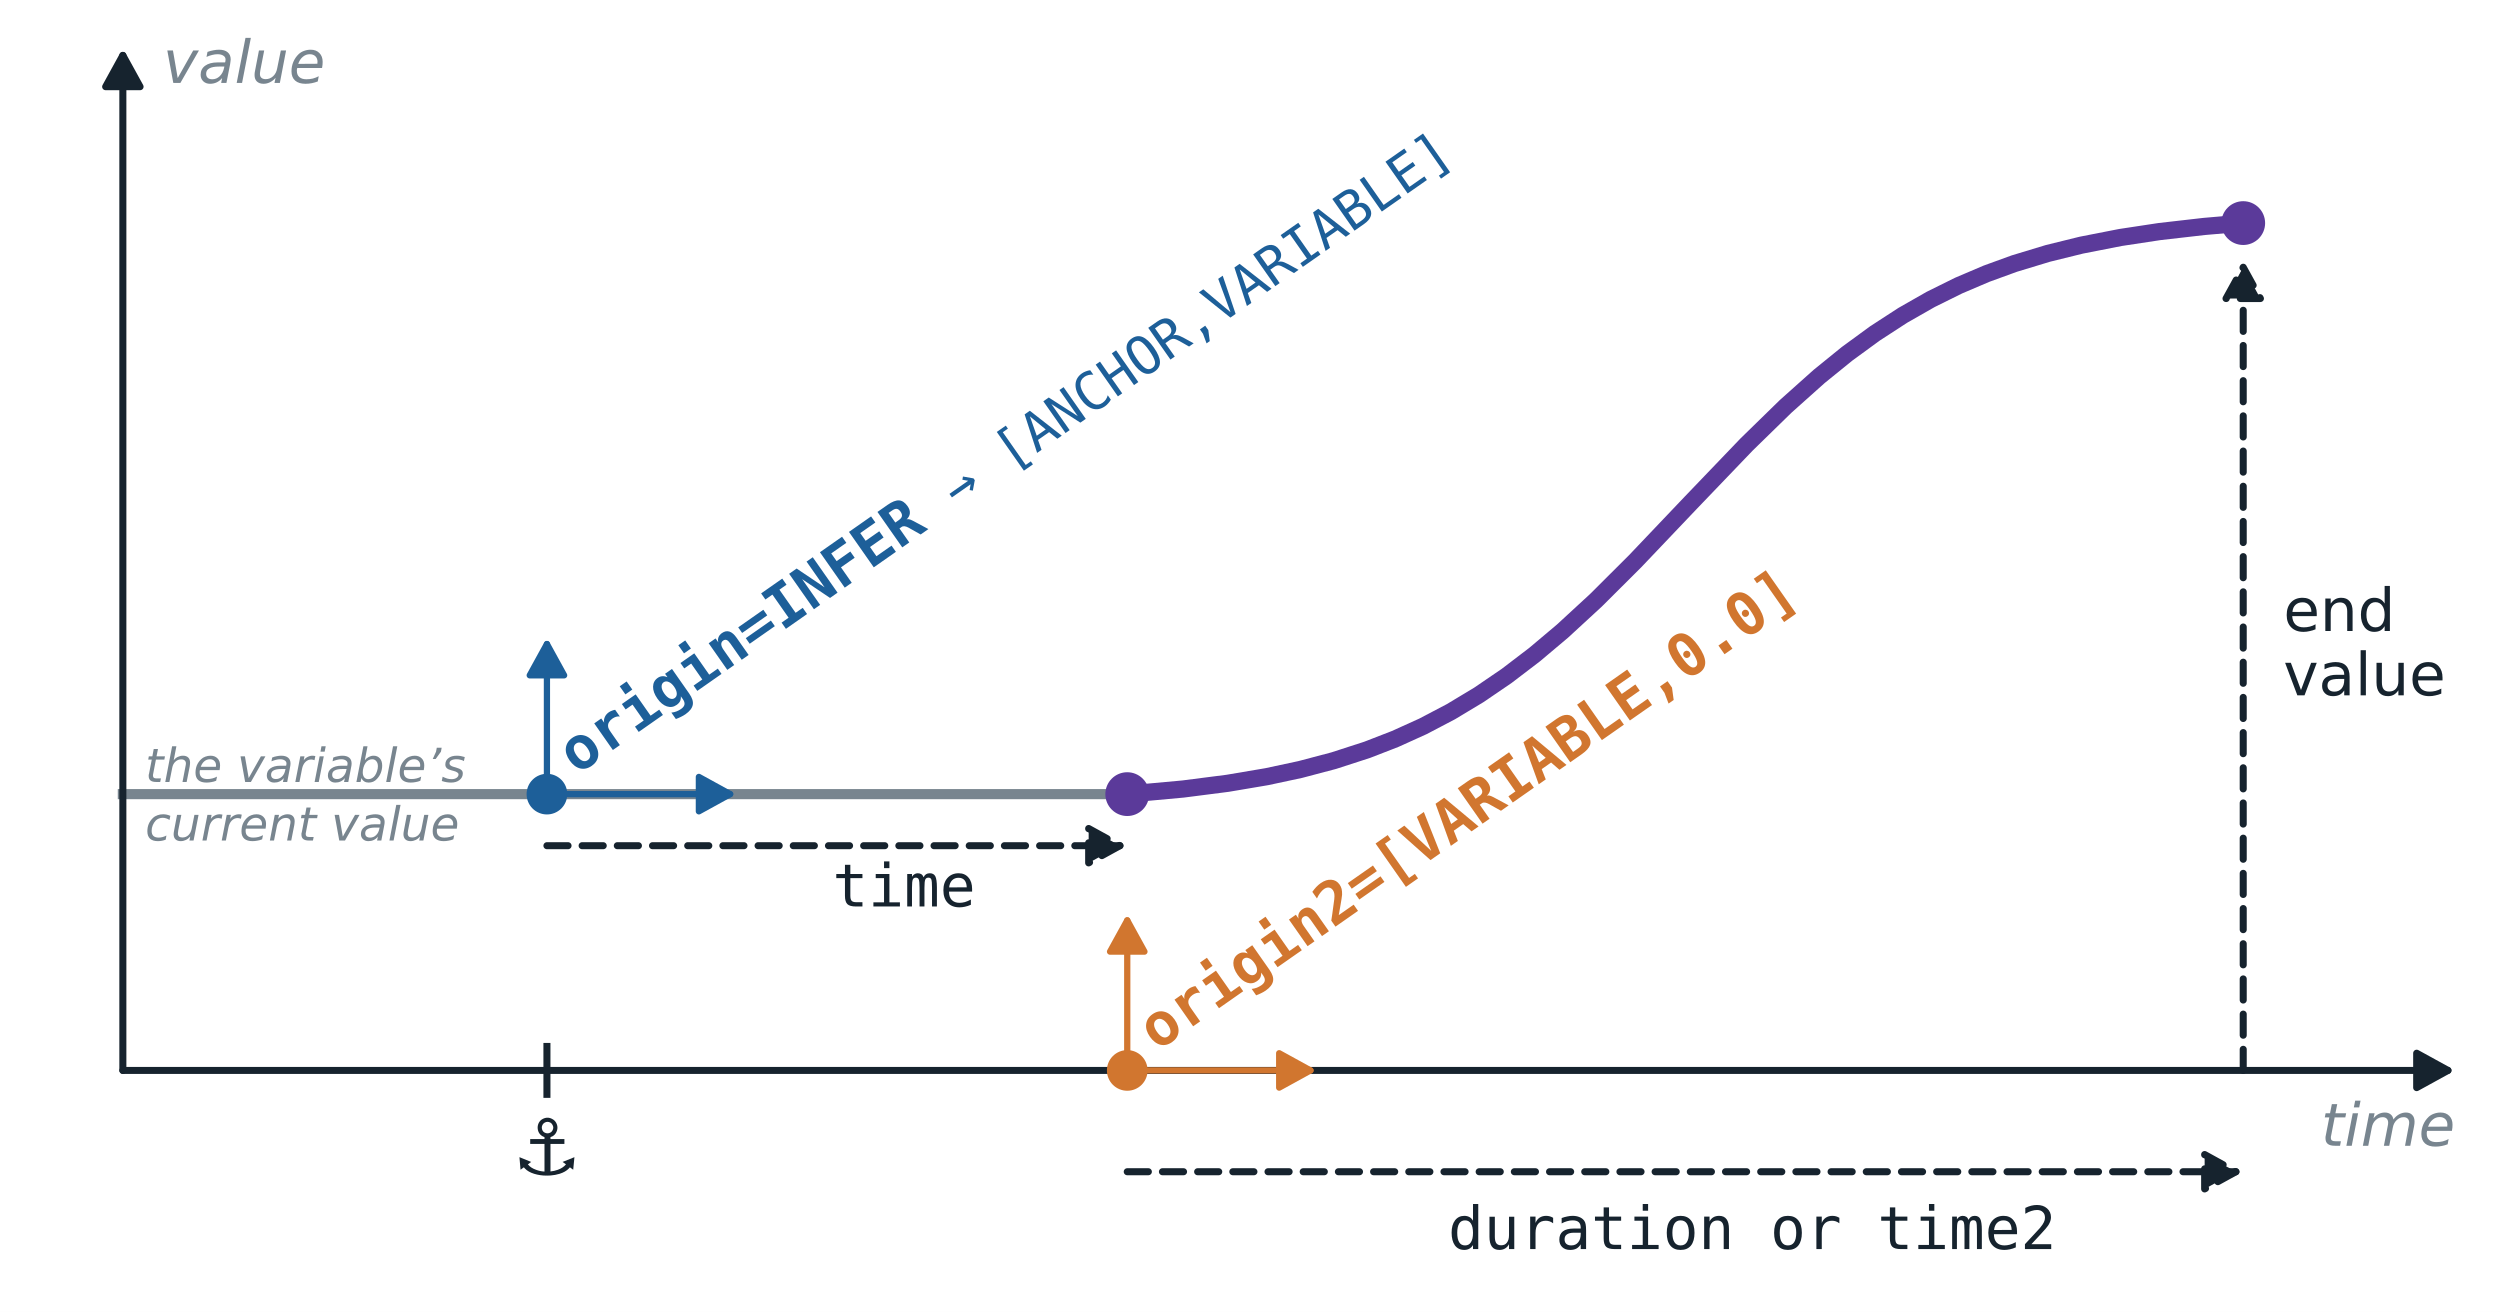
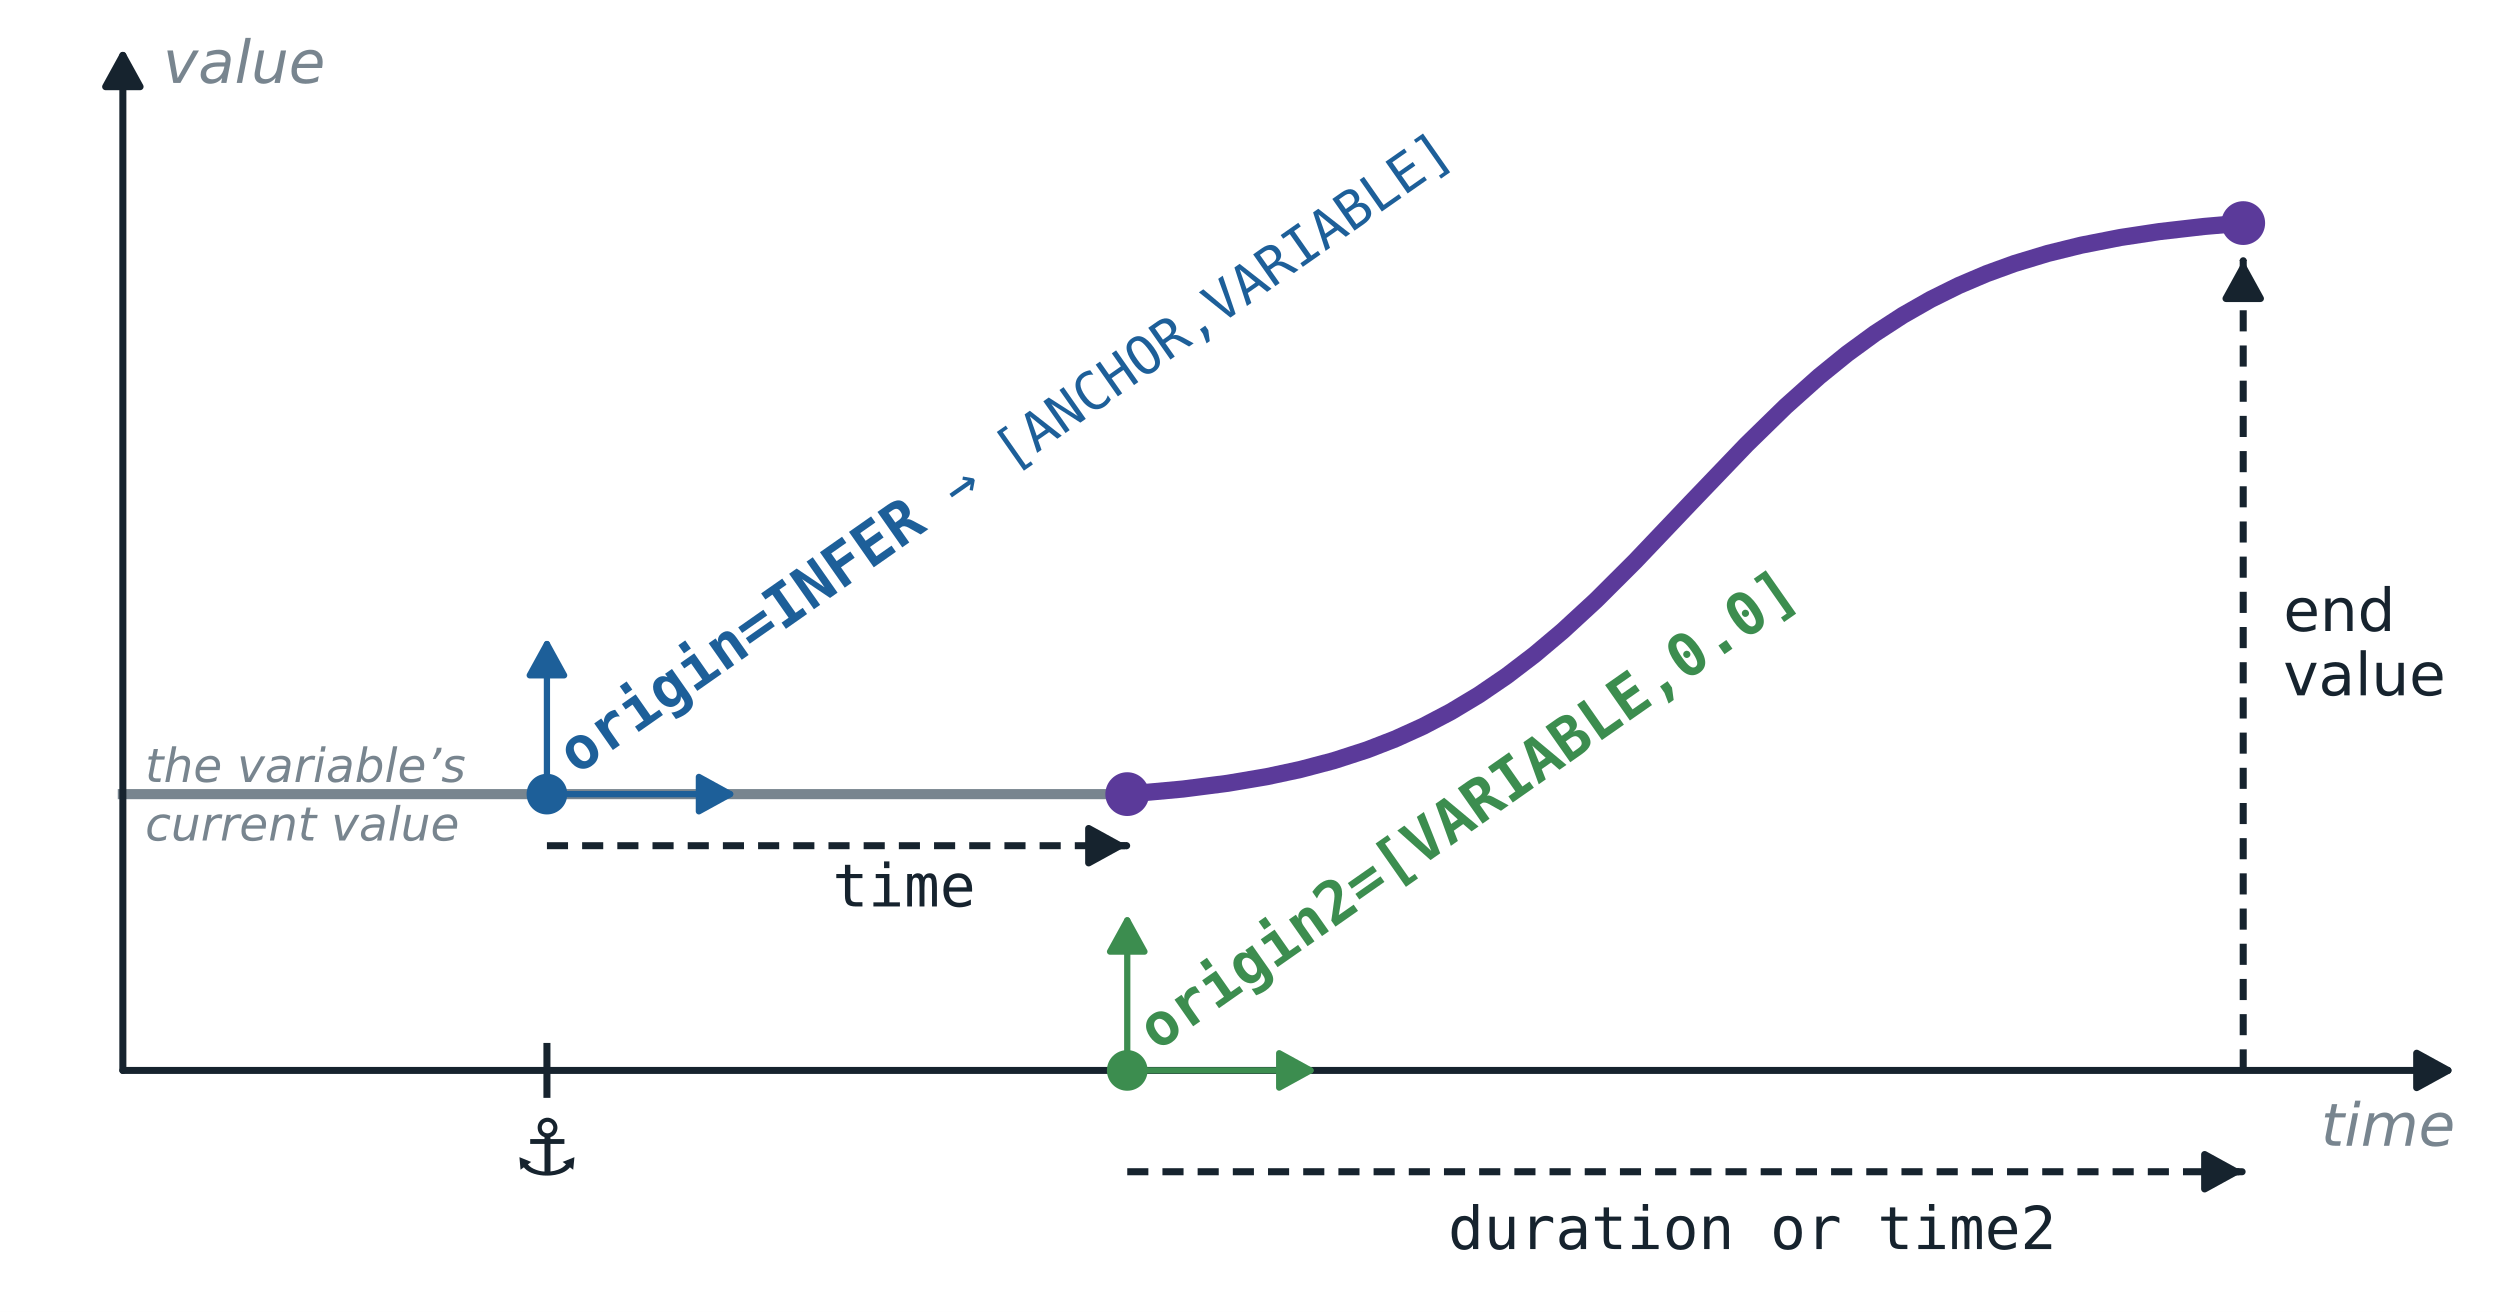
<svg xmlns="http://www.w3.org/2000/svg" xmlns:xlink="http://www.w3.org/1999/xlink" width="319.68pt" height="167.76pt" viewBox="0 0 319.68 167.76" version="1.1">
  <defs>
    <style type="text/css">*{stroke-linejoin: round; stroke-linecap: butt}</style>
  </defs>
  <g id="figure_1">
    <g id="patch_1">
      <path d="M 0 167.76  L 319.68 167.76  L 319.68 0  L 0 0  z " style="fill: #ffffff" />
    </g>
    <g id="axes_1">
      <g id="line2d_1">
-         <path d="M 15.71 101.546  L 144.143 101.546  " clip-path="url(#p415c68f6f2)" style="fill: none; stroke: #78858f; stroke-width: 1.3; stroke-linecap: square" />
+         <path d="M 15.71 101.546  L 144.143 101.546  " clip-path="url(#pd0a01c3f9a)" style="fill: none; stroke: #78858f; stroke-width: 1.3; stroke-linecap: square" />
      </g>
      <g id="patch_2">
-         <path d="M 15.71 136.877  Q 164.835 136.877 313.025 136.877  " clip-path="url(#p415c68f6f2)" style="fill: none; stroke: #16232e; stroke-width: 0.9; stroke-linecap: round" />
-         <path d="M 309.025 134.677  L 313.025 136.877  L 309.025 139.077  z " clip-path="url(#p415c68f6f2)" style="fill: #16232e; stroke: #16232e; stroke-width: 0.9; stroke-linecap: round" />
+         <path d="M 15.71 136.877  Q 164.835 136.877 313.025 136.877  " clip-path="url(#pd0a01c3f9a)" style="fill: none; stroke: #16232e; stroke-width: 0.9; stroke-linecap: round" />
+         <path d="M 309.025 134.677  L 313.025 136.877  L 309.025 139.077  z " clip-path="url(#pd0a01c3f9a)" style="fill: #16232e; stroke: #16232e; stroke-width: 0.9; stroke-linecap: round" />
      </g>
      <g id="patch_3">
-         <path d="M 15.71 136.877  Q 15.71 71.514 15.71 7.085  " clip-path="url(#p415c68f6f2)" style="fill: none; stroke: #16232e; stroke-width: 0.9; stroke-linecap: round" />
-         <path d="M 13.51 11.085  L 15.71 7.085  L 17.91 11.085  z " clip-path="url(#p415c68f6f2)" style="fill: #16232e; stroke: #16232e; stroke-width: 0.9; stroke-linecap: round" />
+         <path d="M 15.71 136.877  Q 15.71 71.514 15.71 7.085  " clip-path="url(#pd0a01c3f9a)" style="fill: none; stroke: #16232e; stroke-width: 0.9; stroke-linecap: round" />
+         <path d="M 13.51 11.085  L 15.71 7.085  L 17.91 11.085  z " clip-path="url(#pd0a01c3f9a)" style="fill: #16232e; stroke: #16232e; stroke-width: 0.9; stroke-linecap: round" />
      </g>
      <g id="text_1">
        <text style="font-style: italic; font-size: 7.6px; font-family: 'DejaVu Sans'; text-anchor: end; fill: #78858f" x="313.959" y="146.512" transform="rotate(-0 313.9589 146.5116)">time</text>
      </g>
      <g id="text_2">
        <text style="font-style: italic; font-size: 7.6px; font-family: 'DejaVu Sans'; text-anchor: start; fill: #78858f" x="20.848" y="10.603" transform="rotate(-0 20.84757 10.60341)">value</text>
      </g>
      <g id="text_3">
        <text style="font-style: italic; font-size: 6px; font-family: 'DejaVu Sans'; text-anchor: start; fill: #78858f" x="18.564" y="99.991" transform="rotate(-0 18.56432 99.99113)">the variable’s</text>
      </g>
      <g id="text_4">
        <text style="font-style: italic; font-size: 6px; font-family: 'DejaVu Sans'; text-anchor: start; fill: #78858f" x="18.564" y="107.481" transform="rotate(-0 18.56432 107.4814)">current value</text>
      </g>
      <g id="line2d_2">
-         <path d="M 69.937 139.939  L 69.937 133.815  " clip-path="url(#p415c68f6f2)" style="fill: none; stroke: #16232e; stroke-width: 0.9; stroke-linecap: square" />
+         <path d="M 69.937 139.939  L 69.937 133.815  " clip-path="url(#pd0a01c3f9a)" style="fill: none; stroke: #16232e; stroke-width: 0.9; stroke-linecap: square" />
      </g>
      <g id="text_5">
        <text style="font-size: 10px; font-family: 'DejaVu Sans'; text-anchor: middle; fill: #16232e" x="69.937" y="150.236" transform="rotate(-0 69.9373 150.2359)">⚓</text>
      </g>
      <g id="patch_4">
-         <path d="M 69.937 101.546  Q 82.067 101.546 93.367 101.546  " clip-path="url(#p415c68f6f2)" style="fill: none; stroke: #1d5f99; stroke-width: 0.8; stroke-linecap: round" />
-         <path d="M 89.367 99.346  L 93.367 101.546  L 89.367 103.746  z " clip-path="url(#p415c68f6f2)" style="fill: #1d5f99; stroke: #1d5f99; stroke-width: 0.8; stroke-linecap: round" />
+         <path d="M 69.937 101.546  Q 82.067 101.546 93.367 101.546  " clip-path="url(#pd0a01c3f9a)" style="fill: none; stroke: #1d5f99; stroke-width: 0.8; stroke-linecap: round" />
+         <path d="M 89.367 99.346  L 93.367 101.546  L 89.367 103.746  z " clip-path="url(#pd0a01c3f9a)" style="fill: #1d5f99; stroke: #1d5f99; stroke-width: 0.8; stroke-linecap: round" />
      </g>
      <g id="patch_5">
-         <path d="M 69.937 101.546  Q 69.937 91.535 69.937 82.355  " clip-path="url(#p415c68f6f2)" style="fill: none; stroke: #1d5f99; stroke-width: 0.8; stroke-linecap: round" />
-         <path d="M 67.737 86.355  L 69.937 82.355  L 72.137 86.355  z " clip-path="url(#p415c68f6f2)" style="fill: #1d5f99; stroke: #1d5f99; stroke-width: 0.8; stroke-linecap: round" />
+         <path d="M 69.937 101.546  Q 69.937 91.535 69.937 82.355  " clip-path="url(#pd0a01c3f9a)" style="fill: none; stroke: #1d5f99; stroke-width: 0.8; stroke-linecap: round" />
+         <path d="M 67.737 86.355  L 69.937 82.355  L 72.137 86.355  z " clip-path="url(#pd0a01c3f9a)" style="fill: #1d5f99; stroke: #1d5f99; stroke-width: 0.8; stroke-linecap: round" />
      </g>
      <g id="text_6">
        <text style="font-weight: 700; font-size: 7.6px; font-family: 'DejaVu Sans Mono'; text-anchor: start; fill: #1d5f99" x="73.737" y="99.146" transform="rotate(-35 73.7373 99.14571)">origin=INFER</text>
      </g>
      <g id="text_7">
        <text style="font-size: 6.8px; font-family: 'DejaVu Sans Mono'; text-anchor: start; fill: #1d5f99" x="122.458" y="65.031" transform="rotate(-35 122.4585 65.03076)">→ [ANCHOR,VARIABLE]</text>
      </g>
+       <g id="line2d_3">
+         <path d="M 69.937 108.141  L 144.143 108.141  " clip-path="url(#pd0a01c3f9a)" style="fill: none; stroke-dasharray: 2.7,1.8; stroke-dashoffset: 0; stroke: #16232e; stroke-width: 0.9" />
+       </g>
      <g id="patch_6">
-         <path d="M 69.937 108.141  Q 107.04 108.141 143.209 108.141  " clip-path="url(#p415c68f6f2)" style="fill: none; stroke-dasharray: 2.7,1.8; stroke-dashoffset: 0; stroke: #16232e; stroke-width: 0.9; stroke-linecap: round" />
-         <path d="M 139.209 105.941  L 143.209 108.141  L 139.209 110.341  z " clip-path="url(#p415c68f6f2)" style="fill: #16232e; stroke-dasharray: 2.7,1.8; stroke-dashoffset: 0; stroke: #16232e; stroke-width: 0.9; stroke-linecap: round" />
+         <path d="M 144.068 108.141  Q 144.106 108.141 143.209 108.141  " clip-path="url(#pd0a01c3f9a)" style="fill: none; stroke: #16232e; stroke-width: 0.9; stroke-linecap: round" />
+         <path d="M 139.209 105.941  L 143.209 108.141  L 139.209 110.341  z " clip-path="url(#pd0a01c3f9a)" style="fill: #16232e; stroke: #16232e; stroke-width: 0.9; stroke-linecap: round" />
      </g>
      <g id="text_8">
        <text style="font-size: 7.6px; font-family: 'DejaVu Sans Mono'; text-anchor: middle; fill: #16232e" x="115.602" y="115.914" transform="rotate(-0 115.6022 115.9138)">time</text>
      </g>
      <g id="patch_7">
-         <path d="M 144.143 136.877  Q 156.272 136.877 167.572 136.877  " clip-path="url(#p415c68f6f2)" style="fill: none; stroke: #d1762f; stroke-width: 0.8; stroke-linecap: round" />
-         <path d="M 163.572 134.677  L 167.572 136.877  L 163.572 139.077  z " clip-path="url(#p415c68f6f2)" style="fill: #d1762f; stroke: #d1762f; stroke-width: 0.8; stroke-linecap: round" />
+         <path d="M 144.143 136.877  Q 156.272 136.877 167.572 136.877  " clip-path="url(#pd0a01c3f9a)" style="fill: none; stroke: #3c8d4f; stroke-width: 0.8; stroke-linecap: round" />
+         <path d="M 163.572 134.677  L 167.572 136.877  L 163.572 139.077  z " clip-path="url(#pd0a01c3f9a)" style="fill: #3c8d4f; stroke: #3c8d4f; stroke-width: 0.8; stroke-linecap: round" />
      </g>
      <g id="patch_8">
-         <path d="M 144.143 136.877  Q 144.143 126.867 144.143 117.686  " clip-path="url(#p415c68f6f2)" style="fill: none; stroke: #d1762f; stroke-width: 0.8; stroke-linecap: round" />
-         <path d="M 141.943 121.686  L 144.143 117.686  L 146.343 121.686  z " clip-path="url(#p415c68f6f2)" style="fill: #d1762f; stroke: #d1762f; stroke-width: 0.8; stroke-linecap: round" />
+         <path d="M 144.143 136.877  Q 144.143 126.867 144.143 117.686  " clip-path="url(#pd0a01c3f9a)" style="fill: none; stroke: #3c8d4f; stroke-width: 0.8; stroke-linecap: round" />
+         <path d="M 141.943 121.686  L 144.143 117.686  L 146.343 121.686  z " clip-path="url(#pd0a01c3f9a)" style="fill: #3c8d4f; stroke: #3c8d4f; stroke-width: 0.8; stroke-linecap: round" />
      </g>
      <g id="text_9">
-         <text style="font-weight: 700; font-size: 7.6px; font-family: 'DejaVu Sans Mono'; text-anchor: start; fill: #d1762f" x="147.943" y="134.477" transform="rotate(-35 147.9427 134.4771)">origin2=[VARIABLE,0.0]</text>
+         <text style="font-weight: 700; font-size: 7.6px; font-family: 'DejaVu Sans Mono'; text-anchor: start; fill: #3c8d4f" x="147.943" y="134.477" transform="rotate(-35 147.9427 134.4771)">origin2=[VARIABLE,0.0]</text>
+       </g>
+       <g id="line2d_4">
+         <path d="M 144.143 149.832  L 286.845 149.832  " clip-path="url(#pd0a01c3f9a)" style="fill: none; stroke-dasharray: 2.7,1.8; stroke-dashoffset: 0; stroke: #16232e; stroke-width: 0.9" />
      </g>
      <g id="patch_9">
-         <path d="M 144.143 149.832  Q 215.494 149.832 285.912 149.832  " clip-path="url(#p415c68f6f2)" style="fill: none; stroke-dasharray: 2.7,1.8; stroke-dashoffset: 0; stroke: #16232e; stroke-width: 0.9; stroke-linecap: round" />
-         <path d="M 281.912 147.632  L 285.912 149.832  L 281.912 152.032  z " clip-path="url(#p415c68f6f2)" style="fill: #16232e; stroke-dasharray: 2.7,1.8; stroke-dashoffset: 0; stroke: #16232e; stroke-width: 0.9; stroke-linecap: round" />
+         <path d="M 286.703 149.832  Q 286.774 149.832 285.912 149.832  " clip-path="url(#pd0a01c3f9a)" style="fill: none; stroke: #16232e; stroke-width: 0.9; stroke-linecap: round" />
+         <path d="M 281.912 147.632  L 285.912 149.832  L 281.912 152.032  z " clip-path="url(#pd0a01c3f9a)" style="fill: #16232e; stroke: #16232e; stroke-width: 0.9; stroke-linecap: round" />
      </g>
      <g id="text_10">
        <text style="font-size: 7.6px; font-family: 'DejaVu Sans Mono'; text-anchor: middle; fill: #16232e" x="224.056" y="159.722" transform="rotate(-0 224.0562 159.7222)">duration or time2</text>
      </g>
+       <g id="line2d_5">
+         <path d="M 286.845 136.877  L 286.845 33.238  " clip-path="url(#pd0a01c3f9a)" style="fill: none; stroke-dasharray: 2.7,1.8; stroke-dashoffset: 0; stroke: #16232e; stroke-width: 0.9" />
+       </g>
      <g id="patch_10">
-         <path d="M 286.845 136.877  Q 286.845 85.058 286.845 34.172  " clip-path="url(#p415c68f6f2)" style="fill: none; stroke-dasharray: 2.7,1.8; stroke-dashoffset: 0; stroke: #16232e; stroke-width: 0.9; stroke-linecap: round" />
-         <path d="M 284.645 38.172  L 286.845 34.172  L 289.045 38.172  z " clip-path="url(#p415c68f6f2)" style="fill: #16232e; stroke-dasharray: 2.7,1.8; stroke-dashoffset: 0; stroke: #16232e; stroke-width: 0.9; stroke-linecap: round" />
+         <path d="M 286.845 33.342  Q 286.845 33.29 286.845 34.172  " clip-path="url(#pd0a01c3f9a)" style="fill: none; stroke: #16232e; stroke-width: 0.9; stroke-linecap: round" />
+         <path d="M 284.645 38.172  L 286.845 34.172  L 289.045 38.172  z " clip-path="url(#pd0a01c3f9a)" style="fill: #16232e; stroke: #16232e; stroke-width: 0.9; stroke-linecap: round" />
      </g>
      <g id="text_11">
        <text style="font-size: 7.6px; font-family: 'DejaVu Sans'; fill: #16232e" transform="translate(291.9827 80.68861)">end</text>
        <text style="font-size: 7.6px; font-family: 'DejaVu Sans'; fill: #16232e" transform="translate(291.9827 88.91021)">value</text>
      </g>
-       <g id="line2d_3">
-         <path d="M 144.143 101.546  L 151.278 100.894  L 156.986 100.161  L 161.981 99.316  L 166.262 98.399  L 170.543 97.268  L 174.824 95.88  L 178.391 94.496  L 181.959 92.881  L 185.526 91.009  L 189.094 88.863  L 192.662 86.43  L 196.229 83.707  L 199.797 80.702  L 204.078 76.758  L 209.072 71.781  L 216.208 64.279  L 223.343 56.837  L 228.337 51.963  L 232.618 48.137  L 236.186 45.242  L 239.754 42.635  L 243.321 40.318  L 246.889 38.283  L 250.456 36.517  L 254.024 34.997  L 257.591 33.7  L 261.872 32.402  L 266.154 31.346  L 271.148 30.368  L 276.143 29.611  L 281.851 28.957  L 286.845 28.527  L 286.845 28.527  " clip-path="url(#p415c68f6f2)" style="fill: none; stroke: #5b3a9a; stroke-width: 2.2; stroke-linecap: round" />
+       <g id="line2d_6">
+         <path d="M 144.143 101.546  L 151.278 100.894  L 156.986 100.161  L 161.981 99.316  L 166.262 98.399  L 170.543 97.268  L 174.824 95.88  L 178.391 94.496  L 181.959 92.881  L 185.526 91.009  L 189.094 88.863  L 192.662 86.43  L 196.229 83.707  L 199.797 80.702  L 204.078 76.758  L 209.072 71.781  L 216.208 64.279  L 223.343 56.837  L 228.337 51.963  L 232.618 48.137  L 236.186 45.242  L 239.754 42.635  L 243.321 40.318  L 246.889 38.283  L 250.456 36.517  L 254.024 34.997  L 257.591 33.7  L 261.872 32.402  L 266.154 31.346  L 271.148 30.368  L 276.143 29.611  L 281.851 28.957  L 286.845 28.527  L 286.845 28.527  " clip-path="url(#pd0a01c3f9a)" style="fill: none; stroke: #5b3a9a; stroke-width: 2.2; stroke-linecap: round" />
      </g>
-       <g id="line2d_4">
+       <g id="line2d_7">
        <defs>
-           <path id="mb372e21806" d="M 0 2.1  C 0.557 2.1 1.091 1.879 1.485 1.485  C 1.879 1.091 2.1 0.557 2.1 0  C 2.1 -0.557 1.879 -1.091 1.485 -1.485  C 1.091 -1.879 0.557 -2.1 0 -2.1  C -0.557 -2.1 -1.091 -1.879 -1.485 -1.485  C -1.879 -1.091 -2.1 -0.557 -2.1 0  C -2.1 0.557 -1.879 1.091 -1.485 1.485  C -1.091 1.879 -0.557 2.1 0 2.1  z " style="stroke: #1d5f99" />
+           <path id="m20442c7ef7" d="M 0 2.1  C 0.557 2.1 1.091 1.879 1.485 1.485  C 1.879 1.091 2.1 0.557 2.1 0  C 2.1 -0.557 1.879 -1.091 1.485 -1.485  C 1.091 -1.879 0.557 -2.1 0 -2.1  C -0.557 -2.1 -1.091 -1.879 -1.485 -1.485  C -1.879 -1.091 -2.1 -0.557 -2.1 0  C -2.1 0.557 -1.879 1.091 -1.485 1.485  C -1.091 1.879 -0.557 2.1 0 2.1  z " style="stroke: #1d5f99" />
        </defs>
-         <g clip-path="url(#p415c68f6f2)">
-           <use xlink:href="#mb372e21806" x="69.937" y="101.546" style="fill: #1d5f99; stroke: #1d5f99" />
+         <g clip-path="url(#pd0a01c3f9a)">
+           <use xlink:href="#m20442c7ef7" x="69.937" y="101.546" style="fill: #1d5f99; stroke: #1d5f99" />
        </g>
      </g>
-       <g id="line2d_5">
+       <g id="line2d_8">
        <defs>
-           <path id="mdeca7f7063" d="M 0 2.1  C 0.557 2.1 1.091 1.879 1.485 1.485  C 1.879 1.091 2.1 0.557 2.1 0  C 2.1 -0.557 1.879 -1.091 1.485 -1.485  C 1.091 -1.879 0.557 -2.1 0 -2.1  C -0.557 -2.1 -1.091 -1.879 -1.485 -1.485  C -1.879 -1.091 -2.1 -0.557 -2.1 0  C -2.1 0.557 -1.879 1.091 -1.485 1.485  C -1.091 1.879 -0.557 2.1 0 2.1  z " style="stroke: #d1762f" />
+           <path id="maf3c40f307" d="M 0 2.1  C 0.557 2.1 1.091 1.879 1.485 1.485  C 1.879 1.091 2.1 0.557 2.1 0  C 2.1 -0.557 1.879 -1.091 1.485 -1.485  C 1.091 -1.879 0.557 -2.1 0 -2.1  C -0.557 -2.1 -1.091 -1.879 -1.485 -1.485  C -1.879 -1.091 -2.1 -0.557 -2.1 0  C -2.1 0.557 -1.879 1.091 -1.485 1.485  C -1.091 1.879 -0.557 2.1 0 2.1  z " style="stroke: #3c8d4f" />
        </defs>
-         <g clip-path="url(#p415c68f6f2)">
-           <use xlink:href="#mdeca7f7063" x="144.143" y="136.877" style="fill: #d1762f; stroke: #d1762f" />
+         <g clip-path="url(#pd0a01c3f9a)">
+           <use xlink:href="#maf3c40f307" x="144.143" y="136.877" style="fill: #3c8d4f; stroke: #3c8d4f" />
        </g>
      </g>
-       <g id="line2d_6">
+       <g id="line2d_9">
        <defs>
-           <path id="m308a9e33ff" d="M 0 2.3  C 0.61 2.3 1.195 2.058 1.626 1.626  C 2.058 1.195 2.3 0.61 2.3 0  C 2.3 -0.61 2.058 -1.195 1.626 -1.626  C 1.195 -2.058 0.61 -2.3 0 -2.3  C -0.61 -2.3 -1.195 -2.058 -1.626 -1.626  C -2.058 -1.195 -2.3 -0.61 -2.3 0  C -2.3 0.61 -2.058 1.195 -1.626 1.626  C -1.195 2.058 -0.61 2.3 0 2.3  z " style="stroke: #5b3a9a" />
+           <path id="m54f8f561e5" d="M 0 2.3  C 0.61 2.3 1.195 2.058 1.626 1.626  C 2.058 1.195 2.3 0.61 2.3 0  C 2.3 -0.61 2.058 -1.195 1.626 -1.626  C 1.195 -2.058 0.61 -2.3 0 -2.3  C -0.61 -2.3 -1.195 -2.058 -1.626 -1.626  C -2.058 -1.195 -2.3 -0.61 -2.3 0  C -2.3 0.61 -2.058 1.195 -1.626 1.626  C -1.195 2.058 -0.61 2.3 0 2.3  z " style="stroke: #5b3a9a" />
        </defs>
-         <g clip-path="url(#p415c68f6f2)">
-           <use xlink:href="#m308a9e33ff" x="144.143" y="101.546" style="fill: #5b3a9a; stroke: #5b3a9a" />
-           <use xlink:href="#m308a9e33ff" x="286.845" y="28.527" style="fill: #5b3a9a; stroke: #5b3a9a" />
+         <g clip-path="url(#pd0a01c3f9a)">
+           <use xlink:href="#m54f8f561e5" x="144.143" y="101.546" style="fill: #5b3a9a; stroke: #5b3a9a" />
+           <use xlink:href="#m54f8f561e5" x="286.845" y="28.527" style="fill: #5b3a9a; stroke: #5b3a9a" />
        </g>
      </g>
    </g>
  </g>
  <defs>
-     <clipPath id="p415c68f6f2">
+     <clipPath id="pd0a01c3f9a">
      <rect x="1.44" y="1.44" width="316.8" height="164.88" />
    </clipPath>
  </defs>
</svg>
